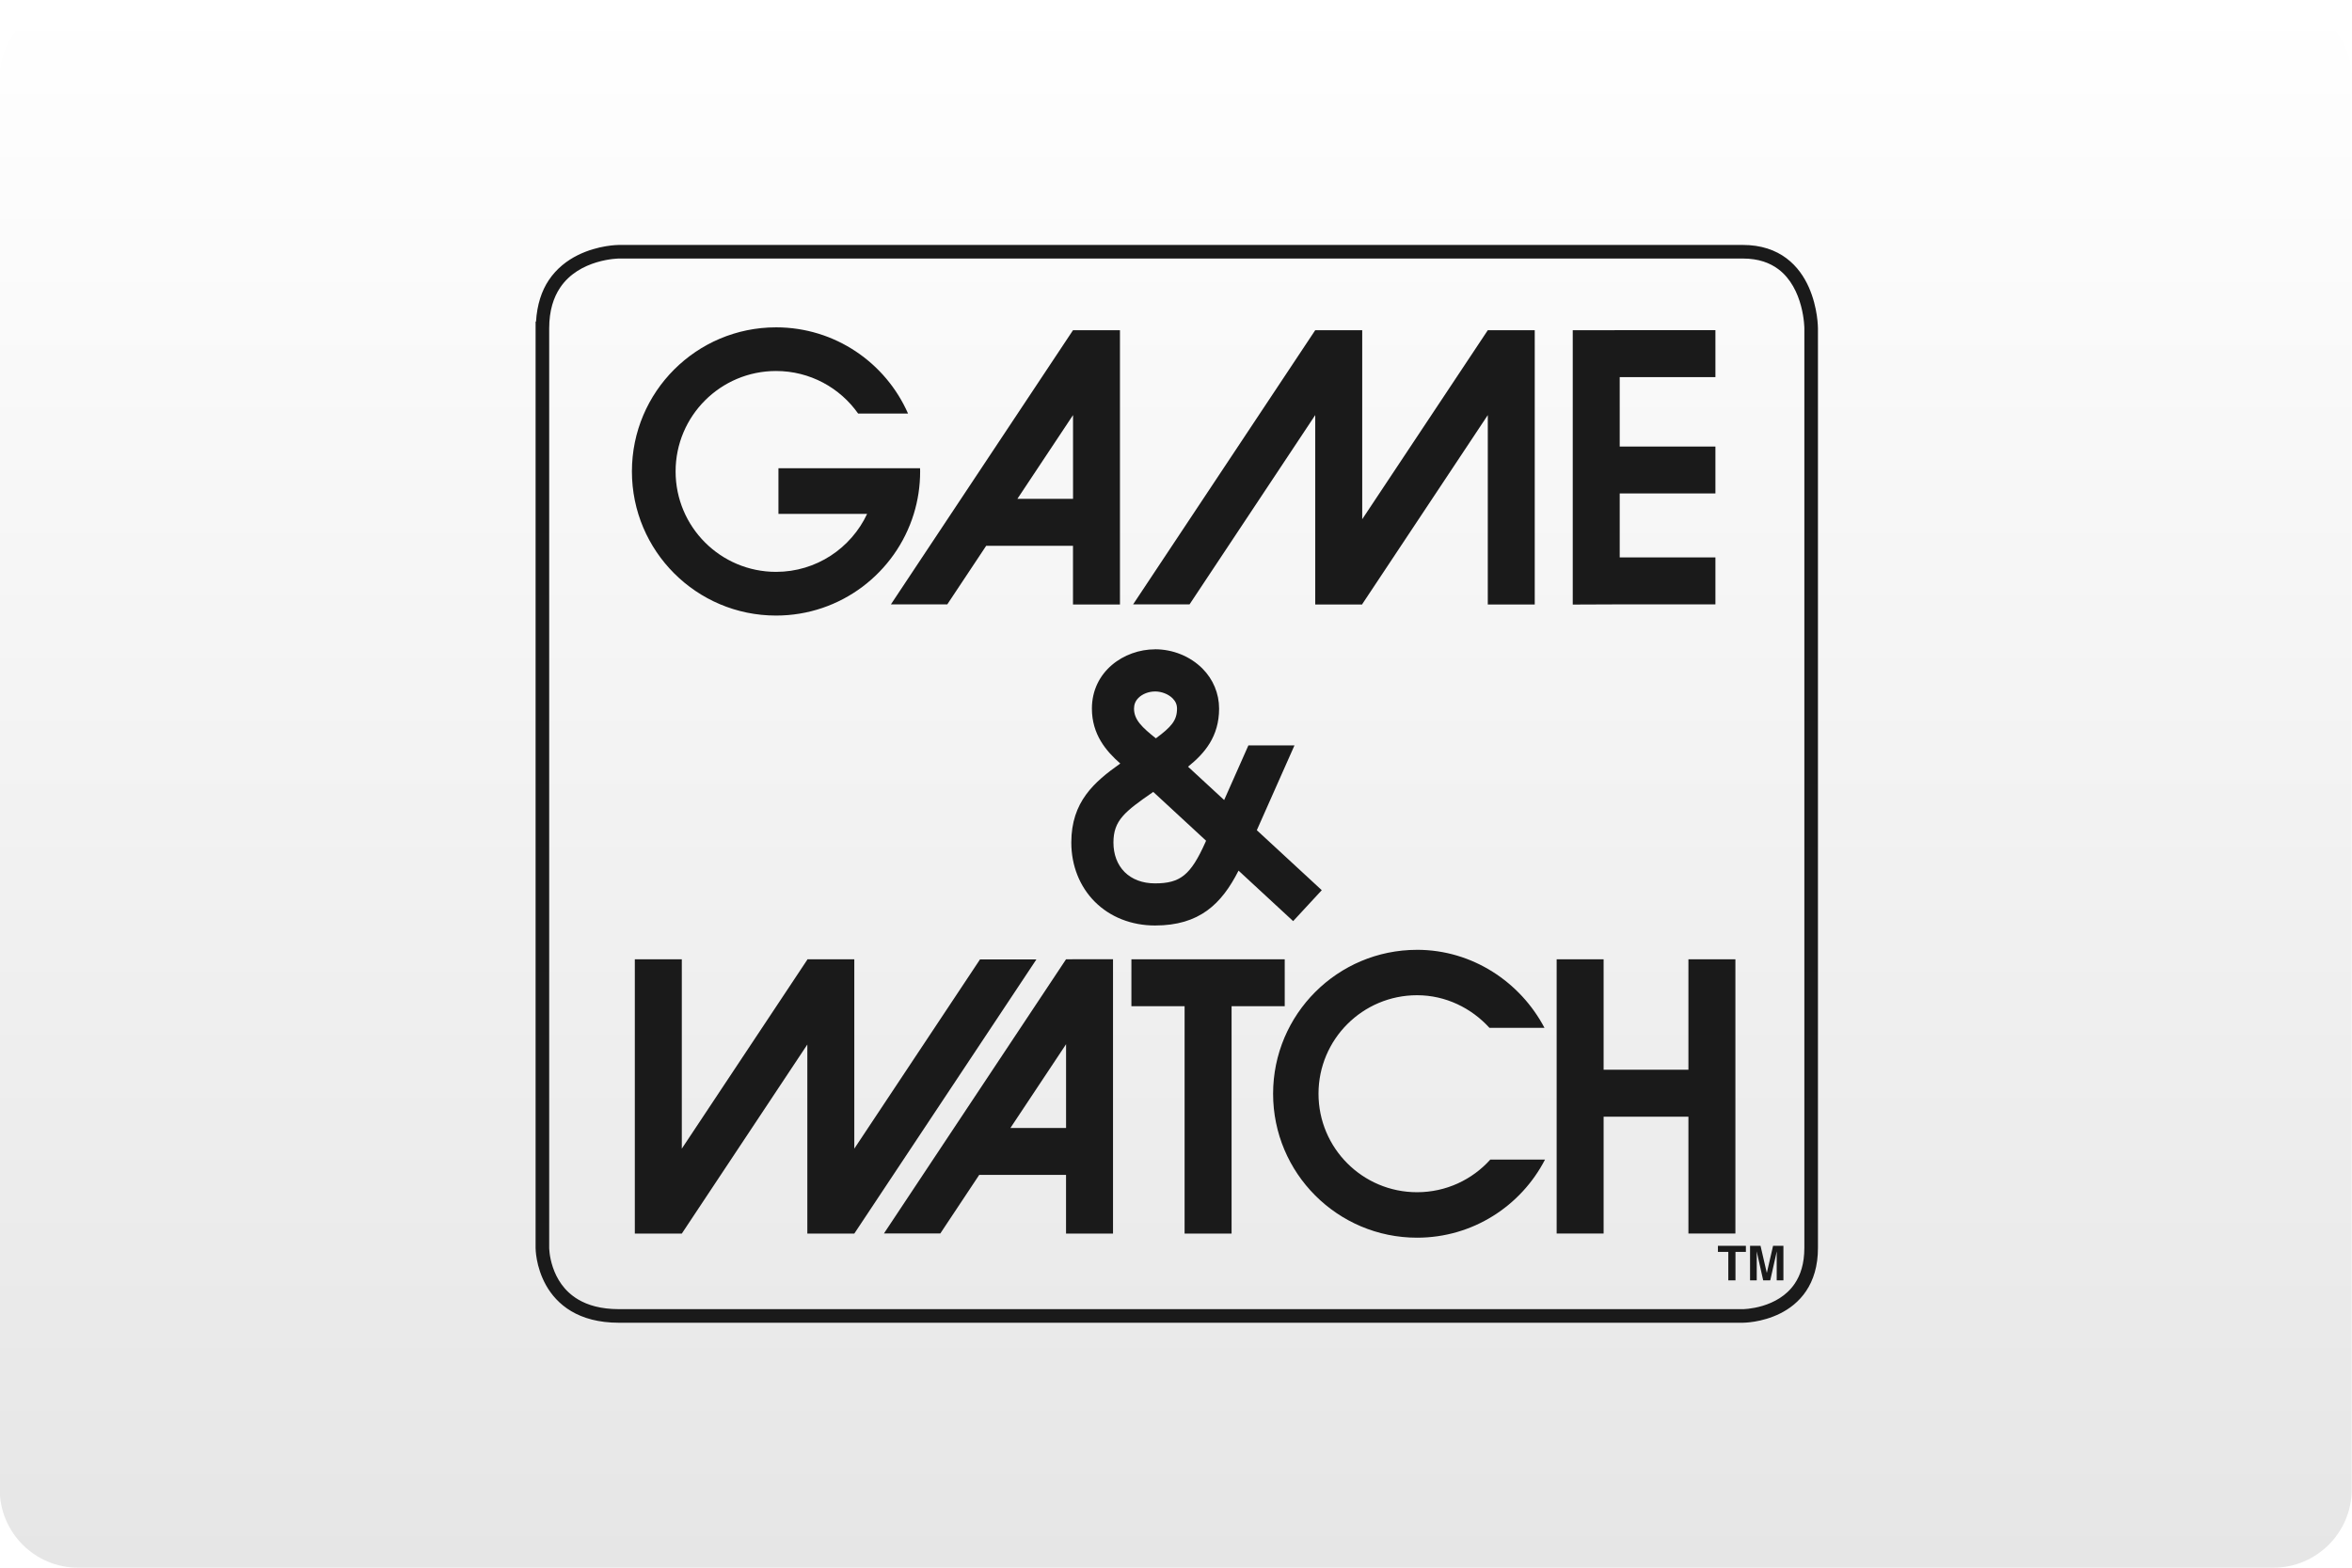
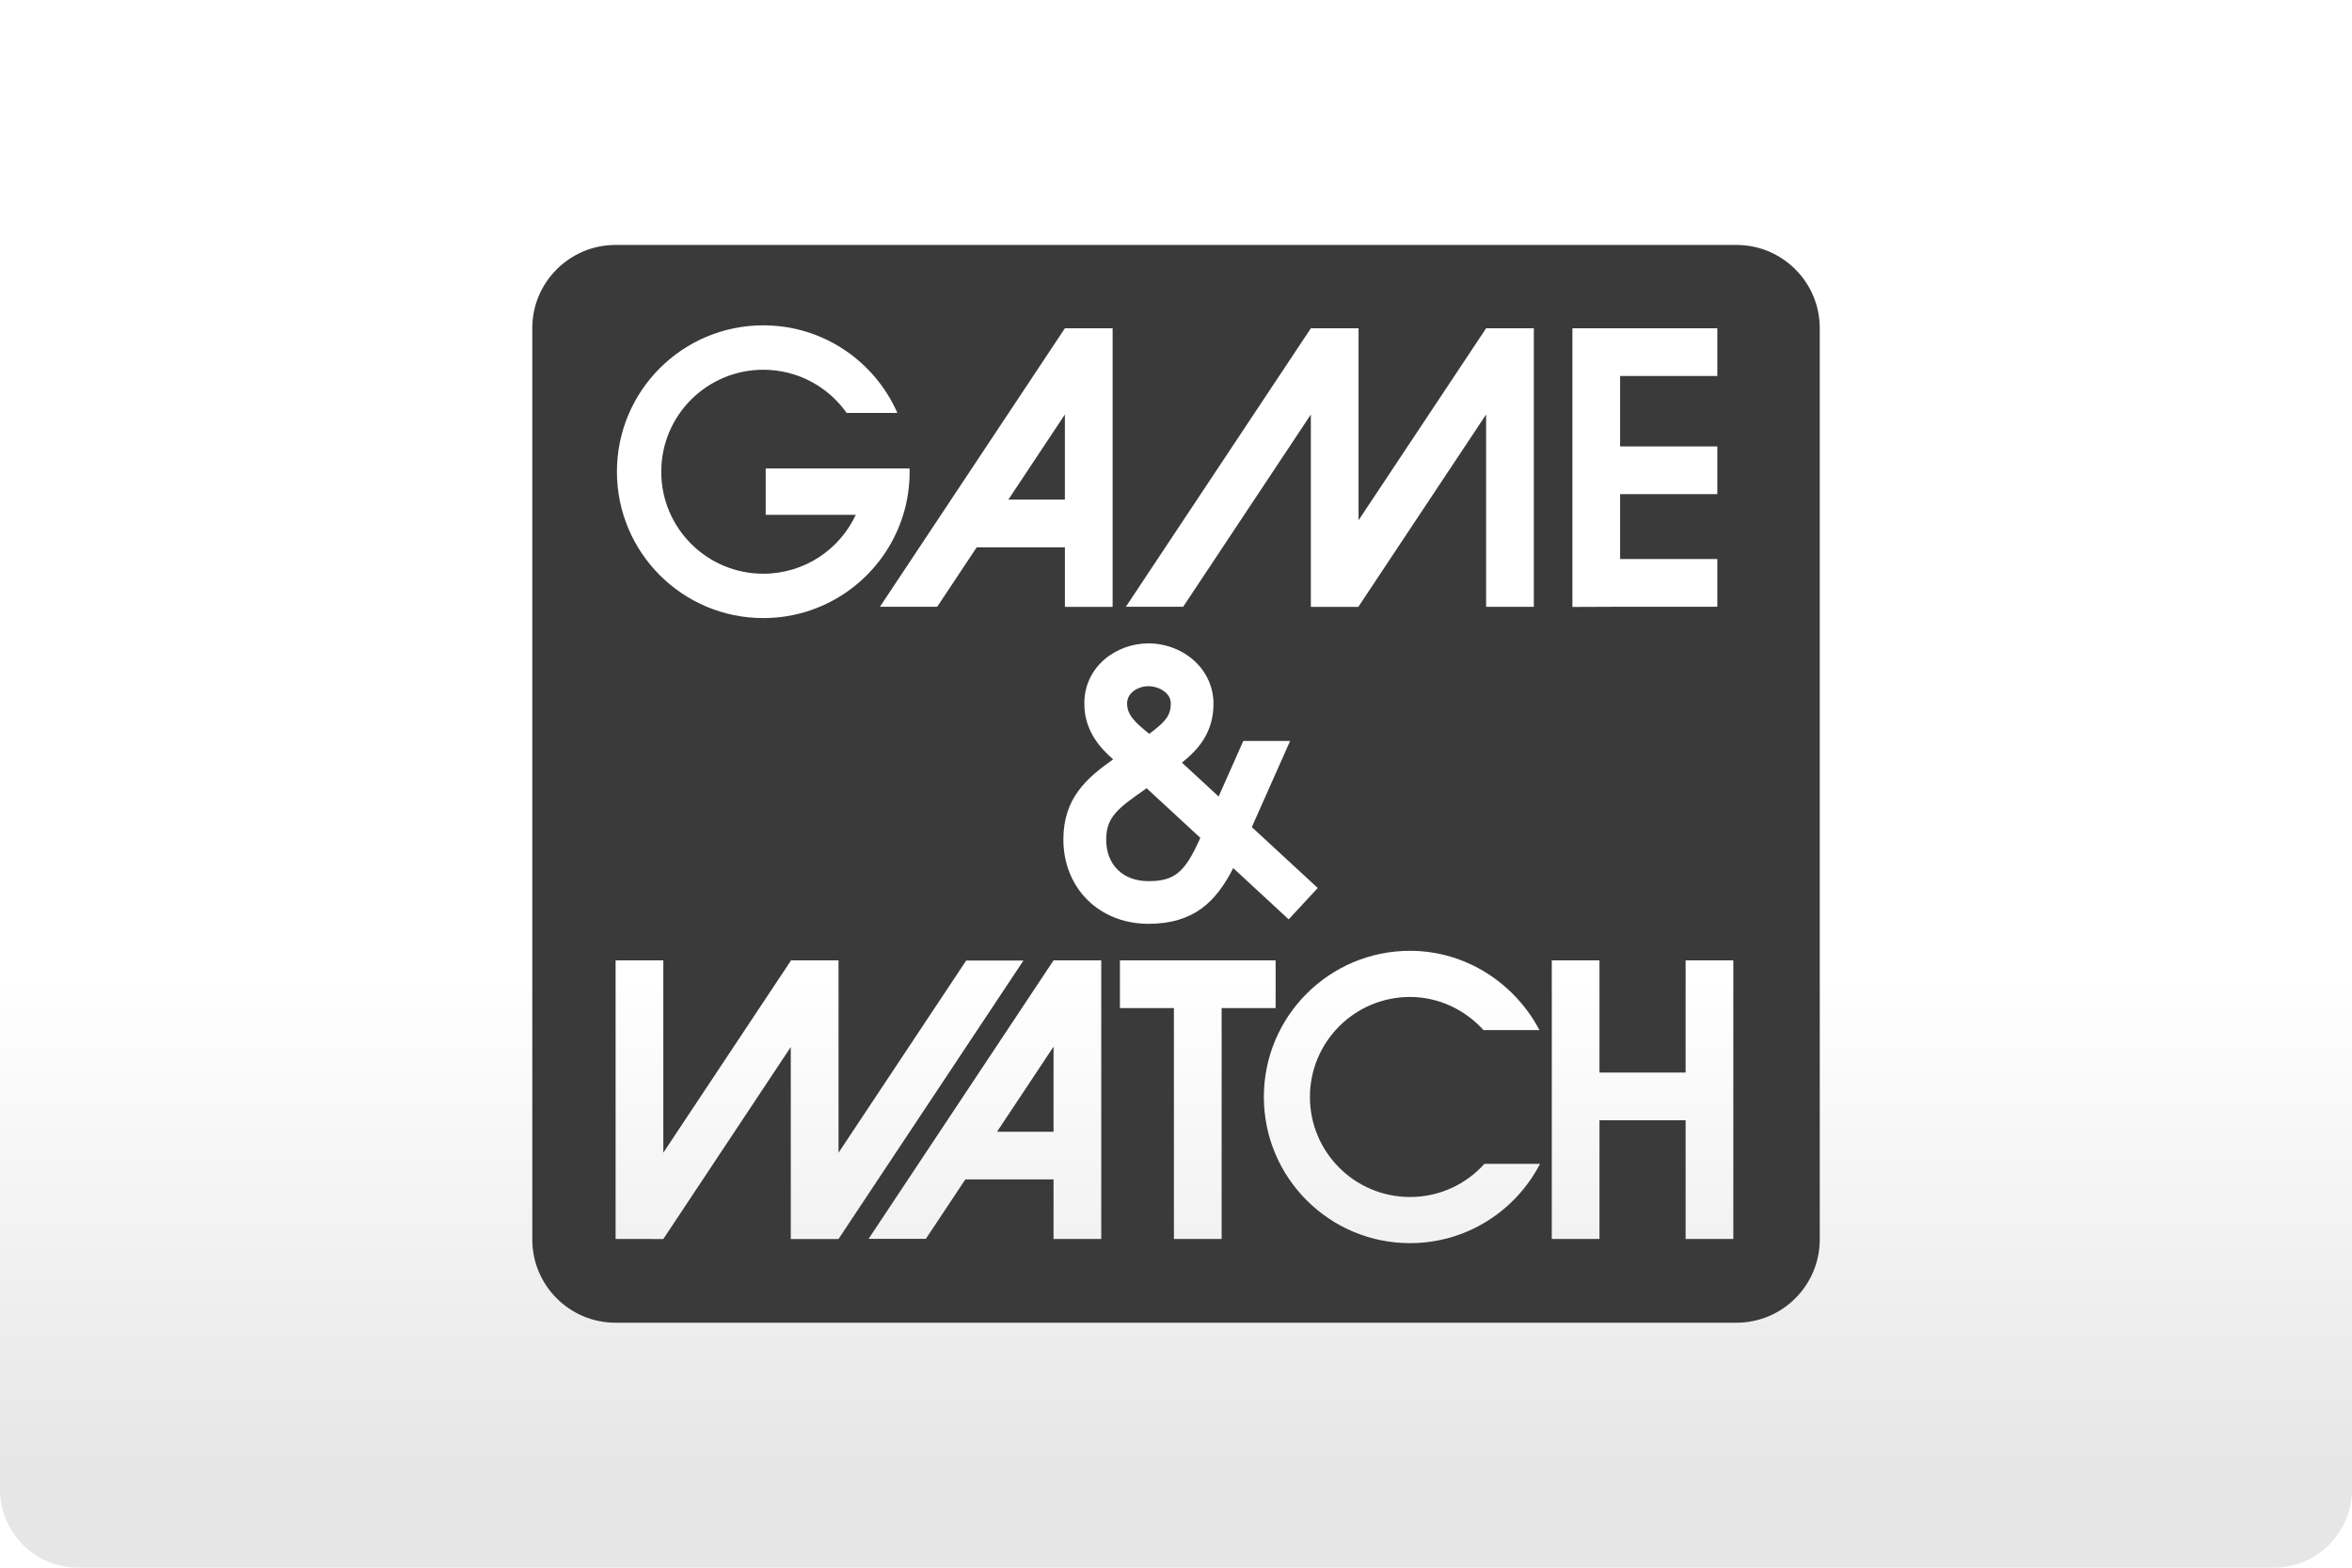
- <svg xmlns="http://www.w3.org/2000/svg" width="480" height="320" version="1.1" viewBox="0 0 480 320">
+ <svg xmlns="http://www.w3.org/2000/svg" width="480" height="320" version="1.1" viewBox="0 0 480 320" xml:space="preserve">
  <defs>
-     <linearGradient id="a" x1="81.598" x2="81.598" y2="84.667" gradientTransform="matrix(3.7795 0 0 3.7795 -.056445 0)" gradientUnits="userSpaceOnUse">
+     <linearGradient id="a" x2="0" y1="200" y2="300" gradientUnits="userSpaceOnUse">
      <stop stop-color="#fff" offset="0" />
      <stop stop-color="#e6e6e6" offset="1" />
    </linearGradient>
  </defs>
-   <rect x="-.056" width="480" height="320" ry="16" fill="url(#a)" stroke-linecap="square" stroke-linejoin="round" stroke-width="2" style="paint-order:stroke fill markers" />
-   <g transform="matrix(3.7795 0 0 3.7795 .15689 0)" fill="#1a1a1a">
-     <path d="m33.377 13.229c-0.031 2e-3 -1.109-0.002-2.23 0.556-0.559 0.28-1.132 0.707-1.561 1.353-0.379 0.568-0.628 1.312-0.684 2.228h-0.023v50.031c2e-3 0.034-0.002 1.005 0.564 2.017 0.283 0.504 0.716 1.017 1.359 1.399 0.643 0.382 1.489 0.626 2.575 0.625h60.694c0.03-2e-3 0.996 2e-3 2.006-0.498 0.504-0.251 1.02-0.635 1.408-1.215 0.389-0.579 0.639-1.349 0.637-2.328v-49.664c-0.002-0.028 0.003-1.101-0.492-2.218-0.248-0.558-0.628-1.131-1.209-1.566-0.58-0.437-1.361-0.721-2.35-0.72h-58.237zm-0.018 0.734h60.711c0.853 0.002 1.454 0.234 1.911 0.573 0.681 0.507 1.044 1.299 1.226 1.983 0.091 0.34 0.137 0.649 0.159 0.87 0.011 0.11 0.017 0.199 0.02 0.259l0.002 0.067 3e-4 0.018v49.664c-0.001 0.858-0.211 1.466-0.514 1.92-0.452 0.678-1.144 1.029-1.743 1.209-0.298 0.089-0.569 0.134-0.763 0.157-0.097 0.011-0.174 0.016-0.226 0.019l-0.057 0.002-0.015 3.01e-4h-60.693c-0.979-5.38e-4 -1.683-0.216-2.201-0.523-0.776-0.46-1.164-1.146-1.365-1.739-0.099-0.295-0.15-0.563-0.174-0.753-0.012-0.095-0.018-0.171-0.021-0.222l-0.003-0.056-2.93e-4 -0.012v-49.665c0.001-0.974 0.24-1.67 0.584-2.189 0.515-0.776 1.301-1.175 1.979-1.379 0.337-0.101 0.644-0.153 0.862-0.178 0.11-0.013 0.197-0.019 0.256-0.022zm8.504 3.716c-4.298 0-7.783 3.483-7.783 7.782 0 4.297 3.485 7.784 7.783 7.784 3.499 0 6.458-2.312 7.437-5.49 0.224-0.725 0.343-1.497 0.343-2.294 0-0.057-2e-3 -0.114-0.004-0.173h-7.647v2.467h4.788c-0.866 1.848-2.742 3.13-4.916 3.13-2.998 0-5.425-2.429-5.425-5.424 0-2.996 2.428-5.424 5.425-5.424 1.831 0 3.45 0.907 4.432 2.299l3e-4 -3e-4h2.694c-1.205-2.741-3.941-4.657-7.127-4.657zm16.035 0.154v5.84e-4l-9.833 14.807h3.044l2.1-3.162h4.688v3.169h2.536v-14.814zm13.079 0v3e-4l-9.834 14.808h3.047l6.787-10.223v10.229h2.537v-0.018l6.781-10.211v10.229h2.535v-14.814h-2.535v5.84e-4l-6.781 10.208v-10.208zm13.905 0v14.818l2.536-0.01h5.168v-2.537h-5.168v-3.453h5.168v-2.536h-5.168v-3.746h5.168v-2.537zm-26.983 4.585v4.524h-3.005zm4.426 12.651c-1.674 0-3.407 1.197-3.407 3.201 0 1.396 0.769 2.298 1.532 2.966-1.413 1.001-2.644 2.067-2.644 4.265 0 1.247 0.452 2.382 1.27 3.201 0.826 0.827 1.979 1.282 3.249 1.282 2.404 0 3.597-1.163 4.511-2.963l2.949 2.726 1.545-1.67-3.507-3.24c0.813-1.83 2.034-4.581 2.034-4.581h-2.488l-1.31 2.952-1.95-1.801c0.893-0.717 1.677-1.625 1.677-3.139 0-0.812-0.321-1.58-0.9-2.162-0.662-0.661-1.595-1.04-2.561-1.04zm0 2.275c0.358 0 0.721 0.143 0.952 0.373 0.159 0.159 0.237 0.339 0.237 0.554 0 0.639-0.306 0.986-1.143 1.605-0.732-0.586-1.179-0.994-1.179-1.605 0-0.227 0.078-0.418 0.239-0.579 0.214-0.215 0.558-0.347 0.894-0.347zm-0.096 5.424 2.854 2.637-0.045 0.103c-0.785 1.748-1.342 2.201-2.713 2.201-0.673 0-1.239-0.213-1.641-0.612-0.395-0.397-0.603-0.948-0.603-1.595 0-1.195 0.614-1.669 2.127-2.717zm14.246 8.53c-4.293 0-7.773 3.48-7.773 7.773 0 4.292 3.48 7.774 7.773 7.774 3.009 0 5.617-1.716 6.909-4.217h-2.955c-0.974 1.082-2.383 1.761-3.953 1.761-2.94 0-5.322-2.381-5.322-5.319 0-2.938 2.382-5.32 5.322-5.32 1.546 0 2.938 0.695 3.909 1.762h2.971c-1.299-2.47-3.893-4.215-6.88-4.215zm-42.238 0.51v14.816h2.537v-9.24e-4l6.778-10.211v10.212h2.536v-9.07e-4l9.834-14.808h-3.046l-6.788 10.221v-10.228h-2.536v0.02l-6.778 10.208v-10.228zm23.285 0-9.833 14.808h3.044l2.1-3.162h4.688v3.169h2.537v-14.816zm3.529 0v2.536h2.872v12.278h2.537v-12.278h2.87v-2.536zm22.962 0v14.813h2.536v-6.311h4.579v6.311h2.537v-14.813h-2.537v5.965h-4.579v-5.965zm-26.49 4.588v4.523h-3.005zm35.198 10.886v0.331h0.561v1.535h0.387v-1.535h0.562v-0.331zm1.735 0v1.866h0.361v-1.262c0-0.035 2.8e-5 -0.087-5.67e-4 -0.153 0-0.065-0.002-0.115-0.002-0.151l0.351 1.566h0.381l0.353-1.566c0 0.036-0.002 0.086-0.002 0.151-0.001 0.066-0.002 0.117-0.002 0.153v1.262h0.362v-1.866h-0.558l-0.338 1.467-0.34-1.467z" fill="#1a1a1a" />
-   </g>
-   <style type="text/css">.st0{fill:#FC0C18;}
- 	.st1{fill:#FC0C18;}</style>
+   <rect width="480" height="320" ry="16" fill="url(#a)" />
+   <path d="m125.61 50c-9.36 0-16.979 7.618-16.979 16.979v186.04c0 9.36 7.618 16.978 16.979 16.978h228.78c9.36 0 16.978-7.619 16.988-16.969v-186.05c0-9.36-7.618-16.979-16.979-16.979zm30.168 16.408c12.232 0 22.733 7.354 27.357 17.875l-10.348 0.01c-3.768-5.337-9.982-8.82-17.01-8.82-11.509 0-20.828 9.319-20.828 20.818 0 11.499 9.319 20.818 20.828 20.818 8.352 0 15.553-4.918 18.873-12.018h-18.385v-9.473h29.354c0.01 0.224 0.021 0.438 0.021 0.662 0 3.066-0.459 6.02-1.314 8.811-3.758 12.202-15.115 21.072-28.549 21.072-16.5 0-29.873-13.383-29.873-29.883 0-16.5 13.373-29.873 29.873-29.873zm61.549 0.602h9.738v56.863h-9.738v-12.16h-17.996l-8.066 12.141h-11.684zm50.193 0h9.736v39.182l26.033-39.182h9.738v56.854h-9.738v-39.264l-26.033 39.203v0.07h-9.736v-39.264l-26.055 39.244h-11.691zm53.381 0h29.576v9.736h-19.84v14.381h19.84v9.738h-19.84v13.25h19.84v9.738h-19.84l-9.736 0.039zm-103.58 17.6-11.529 17.365h11.529zm17.051 46.719c3.707 0 7.282 1.458 9.828 3.994 2.22 2.241 3.453 5.184 3.453 8.301 0 5.816-3.005 9.299-6.438 12.049l7.486 6.916 5.031-11.338h9.553s-4.694 10.552-7.811 17.58l13.453 12.426-5.928 6.406-11.324-10.469c-3.504 6.916-8.089 11.377-17.316 11.377-4.869 0-9.299-1.742-12.467-4.92-3.147-3.137-4.877-7.496-4.877-12.283 0-8.433 4.726-12.527 10.154-16.367-2.923-2.567-5.877-6.031-5.877-11.389 0-7.69 6.651-12.283 13.078-12.283zm0 8.74c-1.283 0-2.609 0.509-3.434 1.334-0.611 0.621-0.916 1.355-0.916 2.221 0 2.343 1.71 3.911 4.521 6.162 3.219-2.373 4.391-3.708 4.391-6.162 0-0.825-0.295-1.518-0.906-2.129-0.886-0.876-2.281-1.426-3.656-1.426zm-0.367 20.828c-0.02 0.02-0.051 0.04-0.082 0.061-5.806 4.023-8.168 5.836-8.168 10.43 0 2.485 0.795 4.604 2.312 6.121 1.548 1.538 3.718 2.353 6.305 2.353 5.266 0 7.403-1.741 10.418-8.453l0.174-0.389zm53.758 33.184c11.468 0 21.43 6.701 26.41 16.184h-11.408c-3.728-4.094-9.074-6.764-15.002-6.764-11.285 0-20.432 9.147-20.432 20.422 0 11.265 9.146 20.412 20.432 20.412 6.03 0 11.438-2.608 15.176-6.764h11.346c-4.96 9.594-14.972 16.184-26.521 16.184-16.469 0-29.834-13.362-29.834-29.842 0-16.469 13.354-29.832 29.834-29.832zm-162.13 1.945h9.738v39.264l26.021-39.182v-0.072h9.738v39.264l26.053-39.232h11.684l-37.746 56.844h-9.738v-39.193l-26.012 39.193-9.738-0.012zm99.113 0v56.873h-9.738v-12.16h-17.996l-8.066 12.141h-11.684l37.746-56.844zm3.809 0.01h31.777v9.736h-11.02v47.127h-9.738v-47.127h-11.02zm88.133 0h9.736v22.896h17.58v-22.896h9.736v56.863h-9.736v-24.221h-17.58v24.221h-9.736zm-101.68 17.609-11.529 17.367h11.529z" fill="#3a3a3b" />
</svg>
